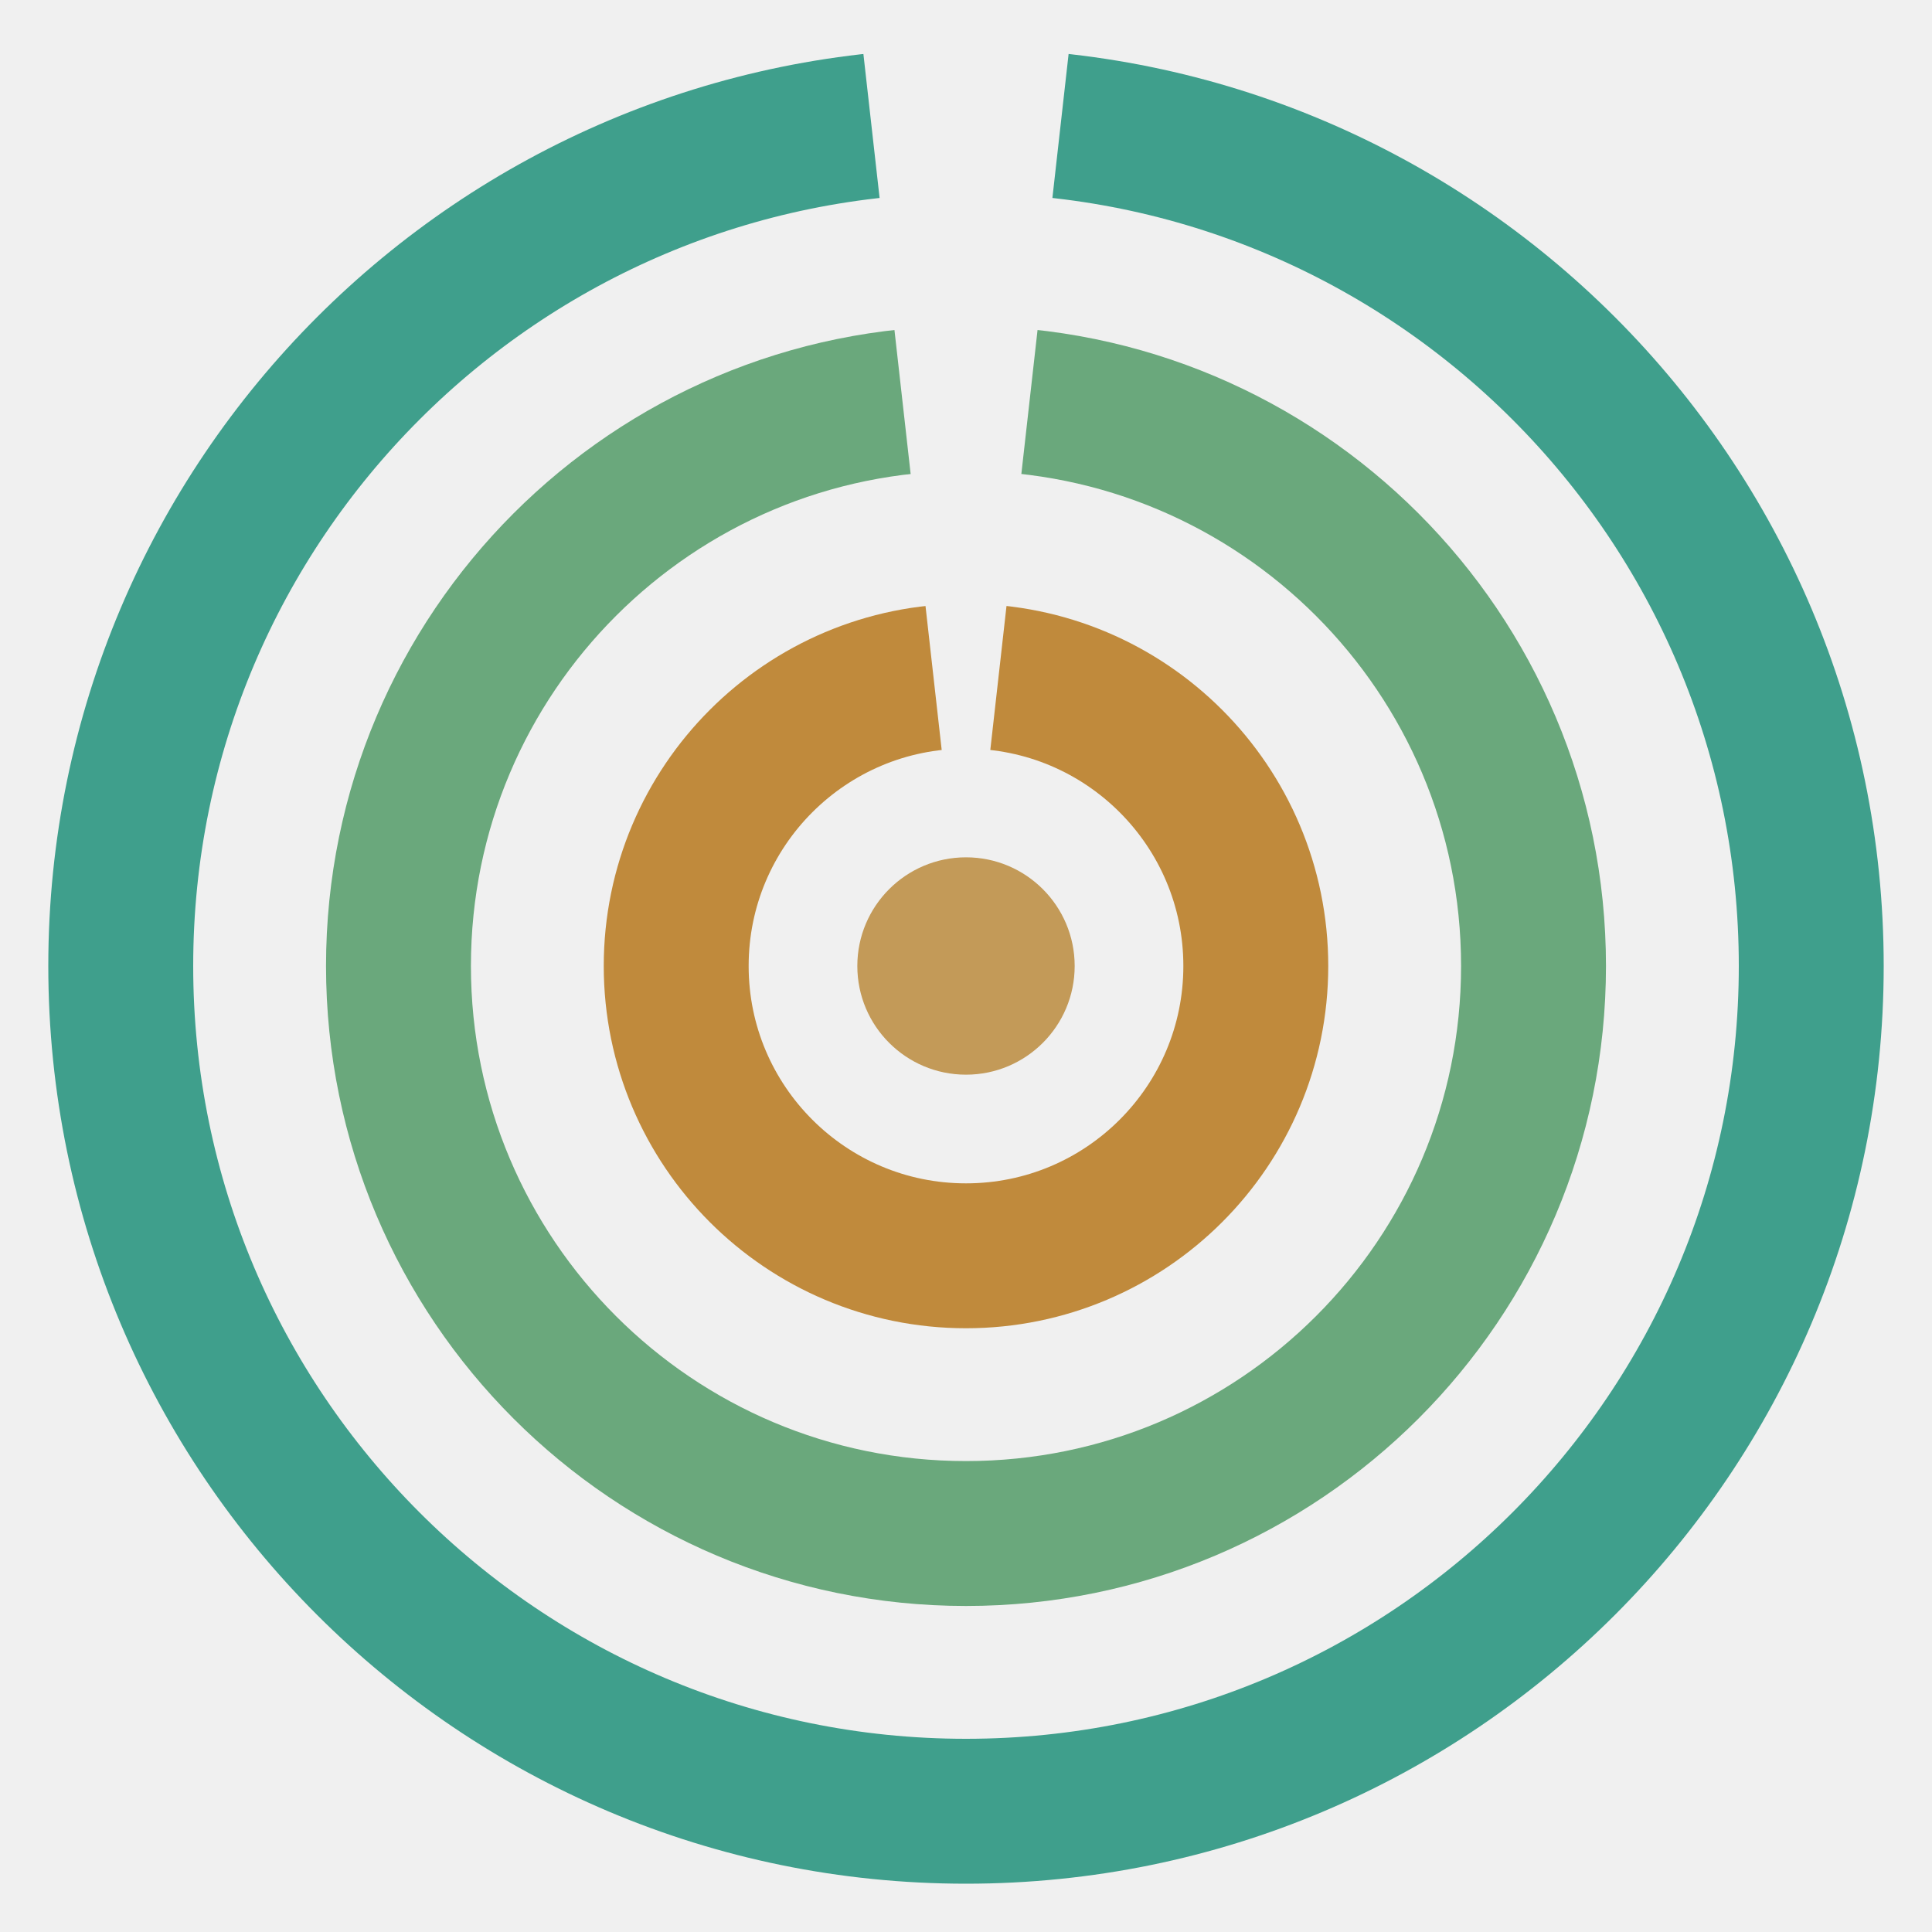
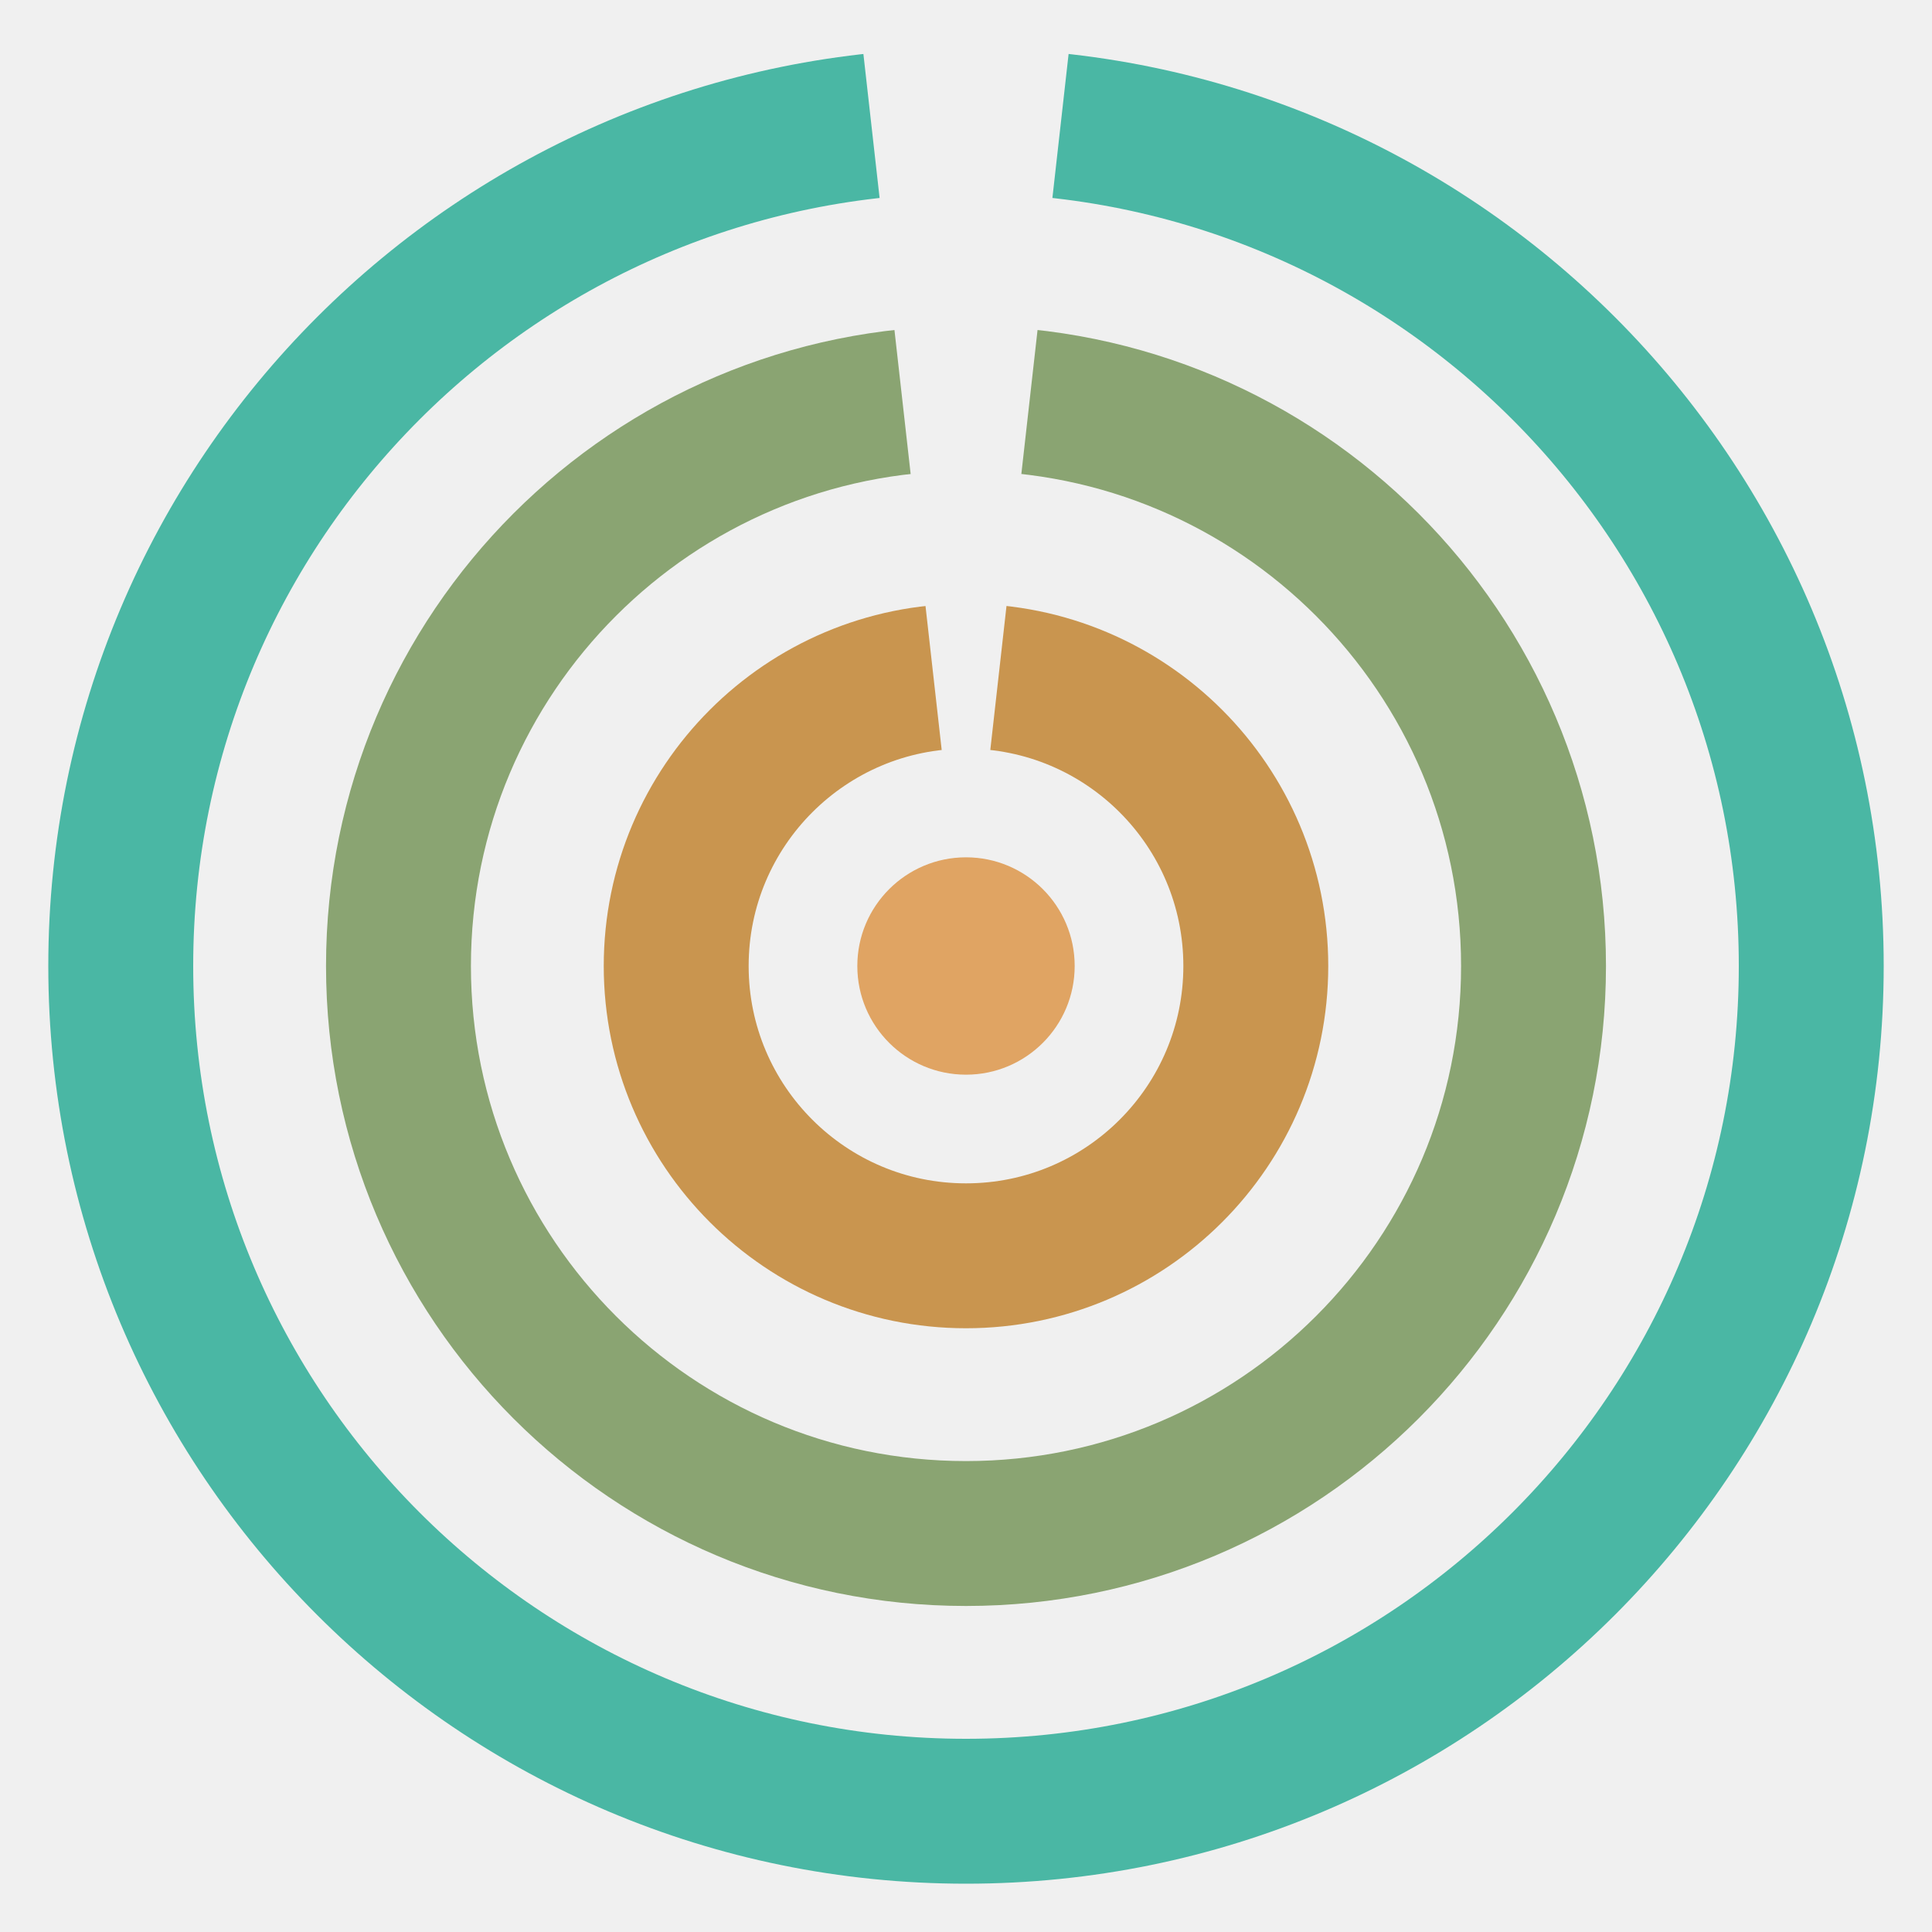
<svg xmlns="http://www.w3.org/2000/svg" viewBox="0 0 32 32" width="32" height="32" role="img" aria-label="PATINA">
  <style>
-     .rim { stroke: #3f9f8c; }
-     .mid { stroke: #6aa87c; }
-     .in  { stroke: #c08a3c; }
-     .core { fill: #c39a58; }
+     .rim { stroke: #4ab7a4; }
+     .mid { stroke: #8aa472; }
+     .in  { stroke: #c9954f; }
+     .core { fill: #e0a463; }
    @media (prefers-color-scheme: light) {
-       .rim { stroke: #1f6f5f; }
-       .mid { stroke: #4d7442; }
-       .in  { stroke: #8e6321; }
-       .core { fill: #8e6321; }
+       .rim { stroke: #135f4d; }
+       .mid { stroke: #435f33; }
+       .in  { stroke: #7d5410; }
+       .core { fill: #86500f; }
    }
  </style>
  <defs>
    <mask id="favicon-kerf">
      <rect width="32" height="32" fill="#ffffff" />
      <path d="M16 16 L14.2 0 L17.8 0 Z" fill="#000000" />
    </mask>
  </defs>
  <g mask="url(#favicon-kerf)" fill="none" stroke-width="2.4">
    <circle class="rim" cx="16" cy="16" r="14" />
    <circle class="mid" cx="16" cy="16" r="9.4" />
    <circle class="in" cx="16" cy="16" r="4.8" />
  </g>
  <circle class="core" cx="16" cy="16" r="1.8" />
</svg>
